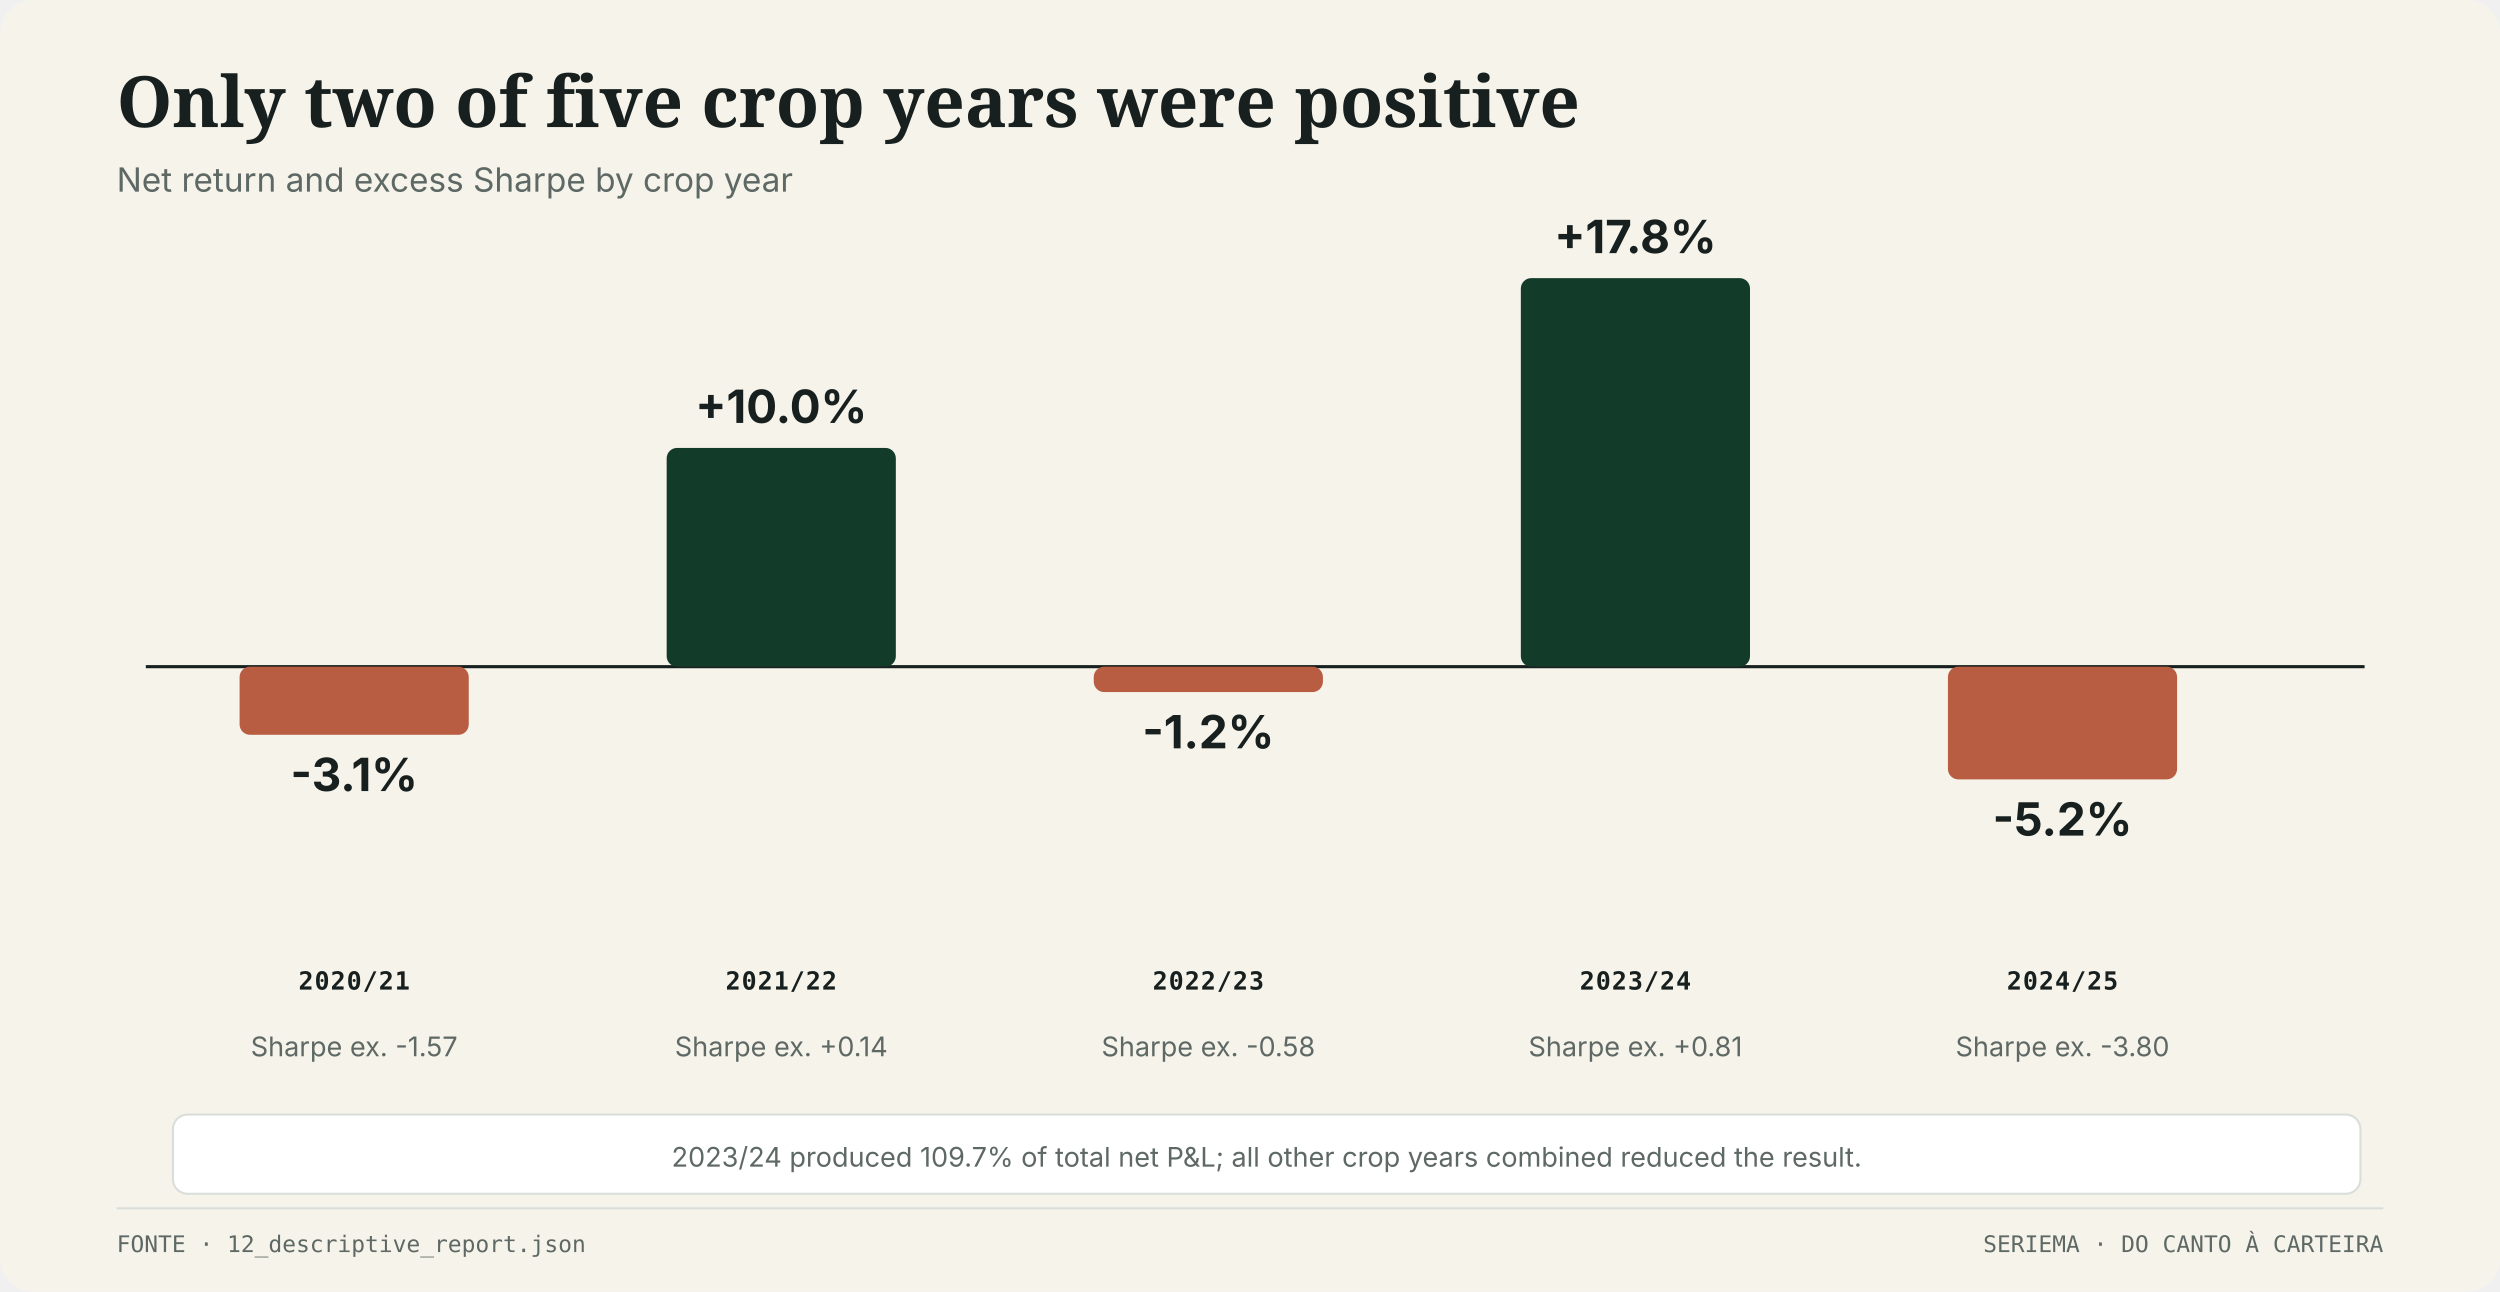
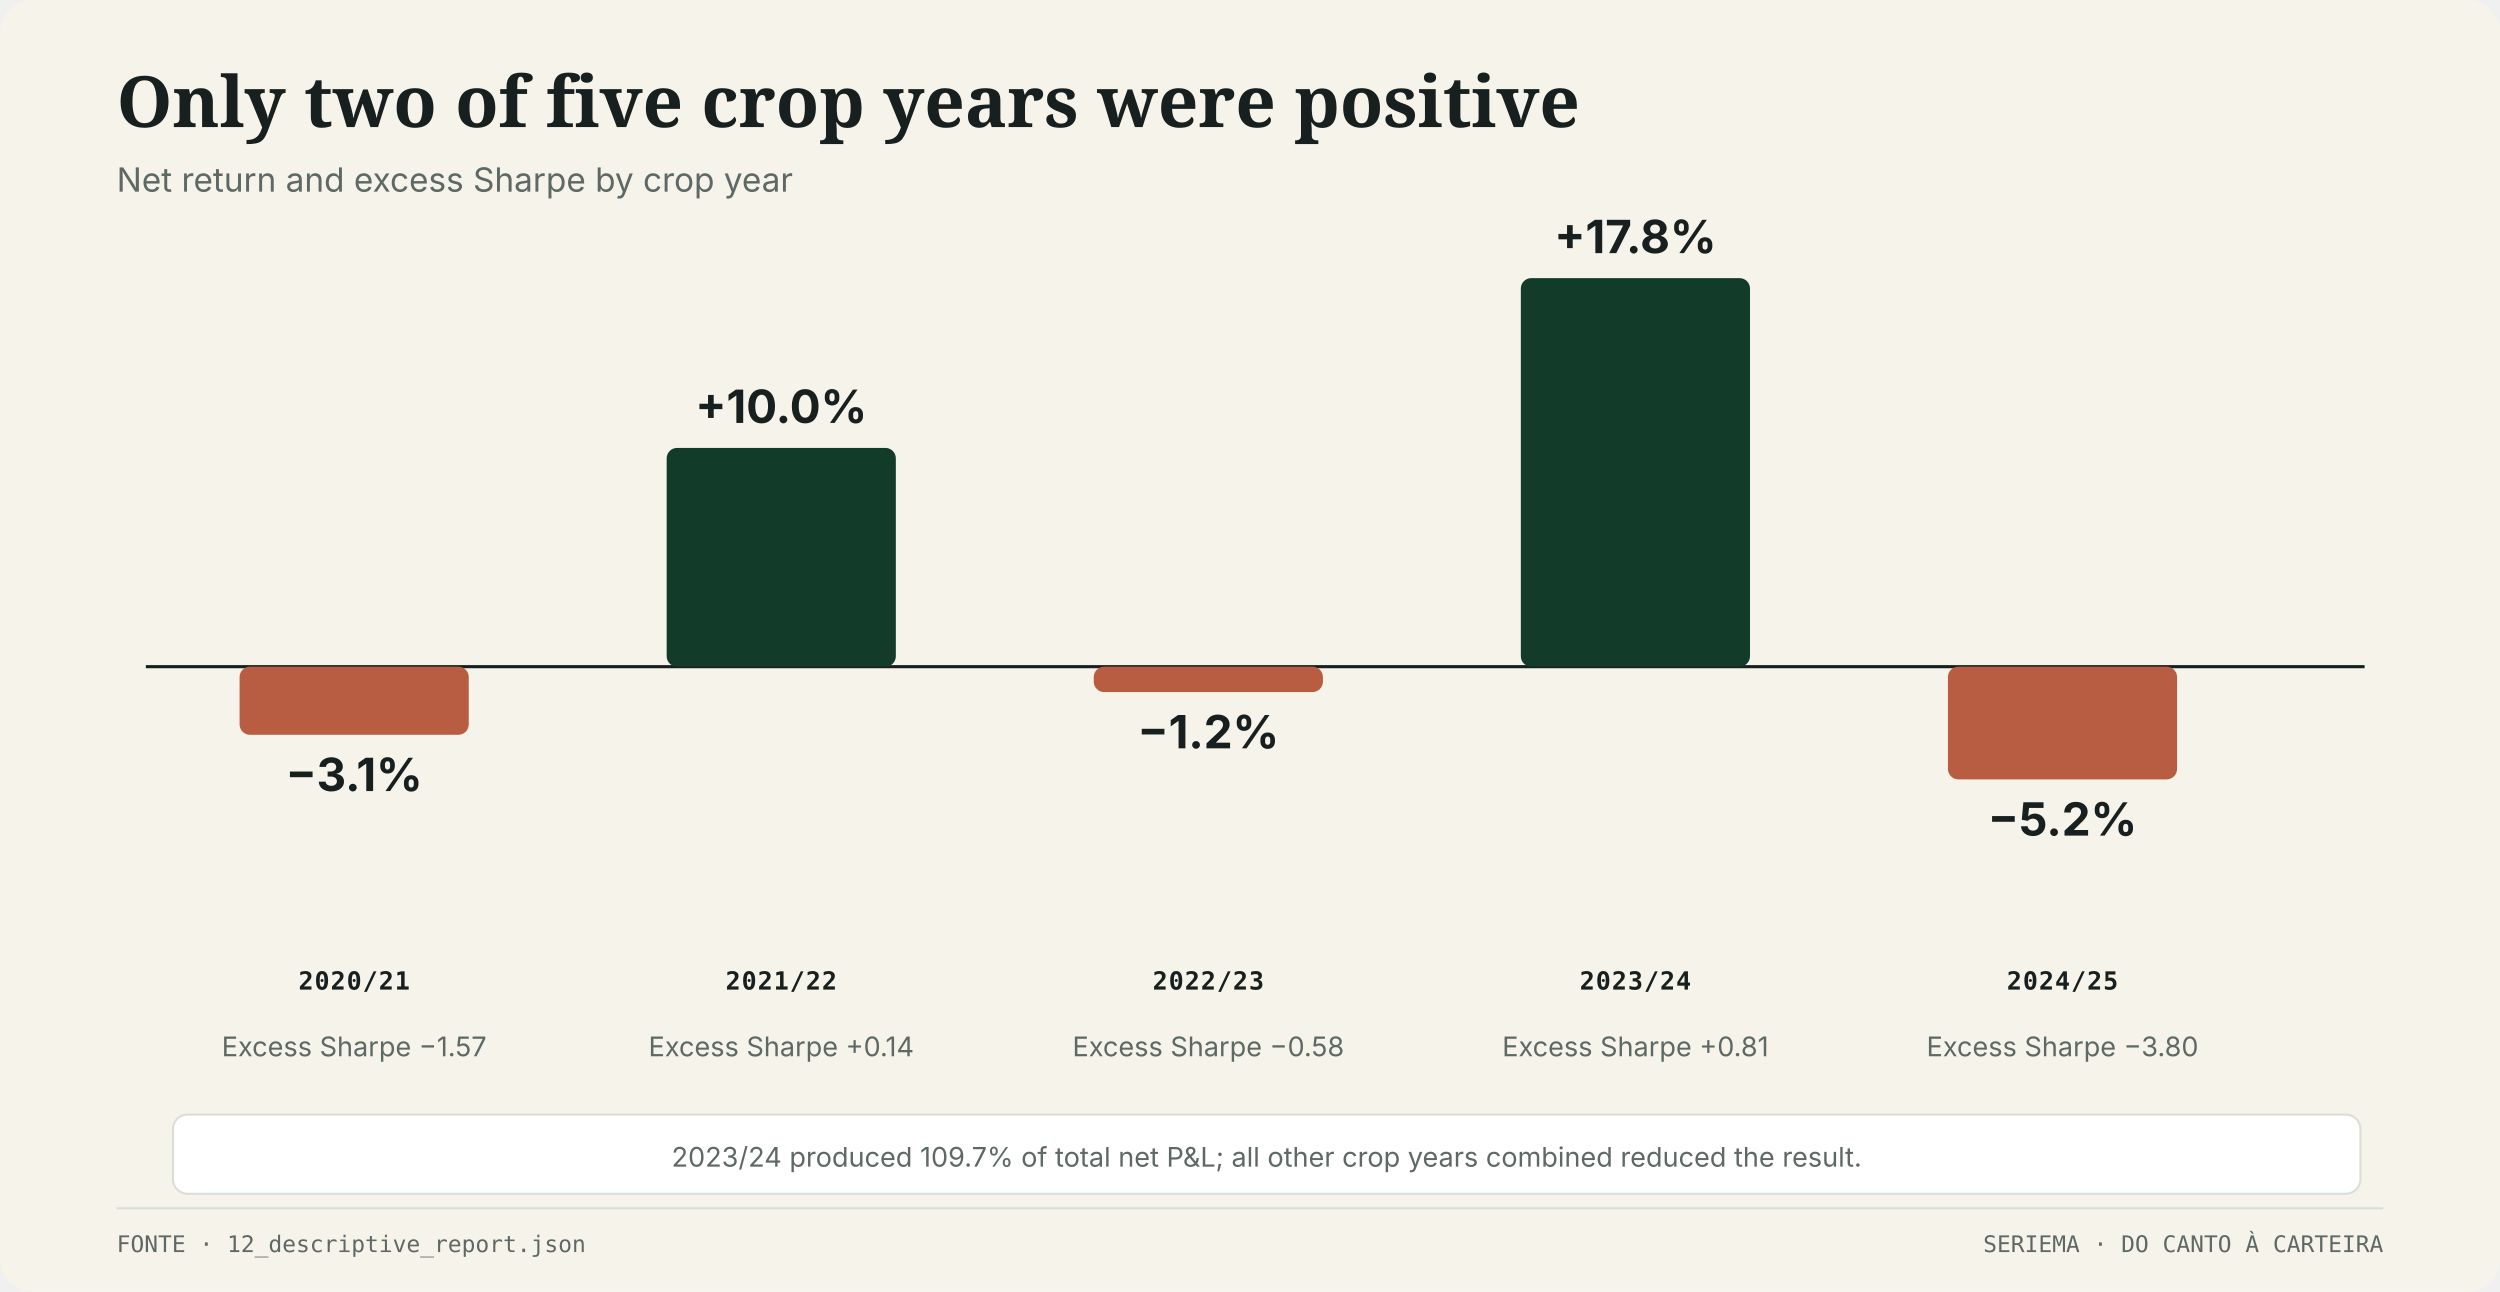
<svg xmlns="http://www.w3.org/2000/svg" viewBox="0 0 1200 620" role="img" aria-labelledby="title desc">
  <style>
          text { font-family: 'IBM Plex Sans', Inter, Arial, sans-serif; fill: #17201F; }
          .display { font-family: Fraunces, Georgia, serif; font-size: 34px; font-weight: 650; }
          .title { font-size: 22px; font-weight: 650; }
          .subtitle { font-size: 16px; fill: #5E6965; }
          .body { font-size: 16px; }
          .small { font-size: 13px; fill: #5E6965; }
          .micro { font-family: 'IBM Plex Mono', monospace; font-size: 11px; fill: #5E6965; }
          .number { font-family: Fraunces, Georgia, serif; font-size: 28px; font-weight: 650; }
          .label { font-family: 'IBM Plex Mono', monospace; font-size: 12px; font-weight: 650; letter-spacing: .04em; }
          .inverse { fill: #F6F3EA; }
        </style>
  <rect width="1200" height="620" rx="16" fill="#F6F3EA" />
  <text x="56.0" y="61.0" class="display" text-anchor="start">Only two of five crop years were positive</text>
  <text x="56.0" y="92.0" class="subtitle" text-anchor="start">Net return and excess Sharpe by crop year</text>
  <line x1="70" y1="320" x2="1135" y2="320" stroke="#17201F" stroke-width="1.5" />
  <rect x="115" y="320.0" width="110" height="32.7" rx="5" fill="#B85C42" />
-   <text x="170.0" y="379.7" class="title" text-anchor="middle">-3.1%</text>
+   <text x="170.0" y="379.7" class="title" text-anchor="middle">−3.1%</text>
  <text x="170.0" y="475.0" class="label" text-anchor="middle">2020/21</text>
-   <text x="170.0" y="507.0" class="small" text-anchor="middle">Sharpe ex. -1.57</text>
+   <text x="170.0" y="507.0" class="small" text-anchor="middle">Excess Sharpe −1.57</text>
  <rect x="320" y="215.0" width="110" height="105.0" rx="5" fill="#123B2A" />
  <text x="375.0" y="203.0" class="title" text-anchor="middle">+10.0%</text>
  <text x="375.0" y="475.0" class="label" text-anchor="middle">2021/22</text>
-   <text x="375.0" y="507.0" class="small" text-anchor="middle">Sharpe ex. +0.14</text>
+   <text x="375.0" y="507.0" class="small" text-anchor="middle">Excess Sharpe +0.14</text>
  <rect x="525" y="320.0" width="110" height="12.2" rx="5" fill="#B85C42" />
-   <text x="580.0" y="359.2" class="title" text-anchor="middle">-1.2%</text>
+   <text x="580.0" y="359.2" class="title" text-anchor="middle">−1.2%</text>
  <text x="580.0" y="475.0" class="label" text-anchor="middle">2022/23</text>
-   <text x="580.0" y="507.0" class="small" text-anchor="middle">Sharpe ex. -0.58</text>
+   <text x="580.0" y="507.0" class="small" text-anchor="middle">Excess Sharpe −0.58</text>
  <rect x="730" y="133.5" width="110" height="186.5" rx="5" fill="#123B2A" />
  <text x="785.0" y="121.5" class="title" text-anchor="middle">+17.8%</text>
  <text x="785.0" y="475.0" class="label" text-anchor="middle">2023/24</text>
-   <text x="785.0" y="507.0" class="small" text-anchor="middle">Sharpe ex. +0.81</text>
+   <text x="785.0" y="507.0" class="small" text-anchor="middle">Excess Sharpe +0.81</text>
  <rect x="935" y="320.0" width="110" height="54.1" rx="5" fill="#B85C42" />
-   <text x="990.0" y="401.1" class="title" text-anchor="middle">-5.2%</text>
+   <text x="990.0" y="401.1" class="title" text-anchor="middle">−5.2%</text>
  <text x="990.0" y="475.0" class="label" text-anchor="middle">2024/25</text>
-   <text x="990.0" y="507.0" class="small" text-anchor="middle">Sharpe ex. -3.80</text>
+   <text x="990.0" y="507.0" class="small" text-anchor="middle">Excess Sharpe −3.80</text>
  <rect x="83" y="535" width="1050" height="38" rx="7" fill="#FFFFFF" stroke="#D9DED9" />
  <text x="608.0" y="560.0" class="small" text-anchor="middle">2023/24 produced 109.7% of total net P&amp;L; all other crop years combined reduced the result.</text>
  <line x1="56" y1="580" x2="1144" y2="580" stroke="#D9DED9" />
  <text x="56.0" y="601.0" class="micro" text-anchor="start">FONTE · 12_descriptive_report.json</text>
  <text x="1144.0" y="601.0" class="micro" text-anchor="end">SERIEMA · DO CANTO À CARTEIRA</text>
</svg>
